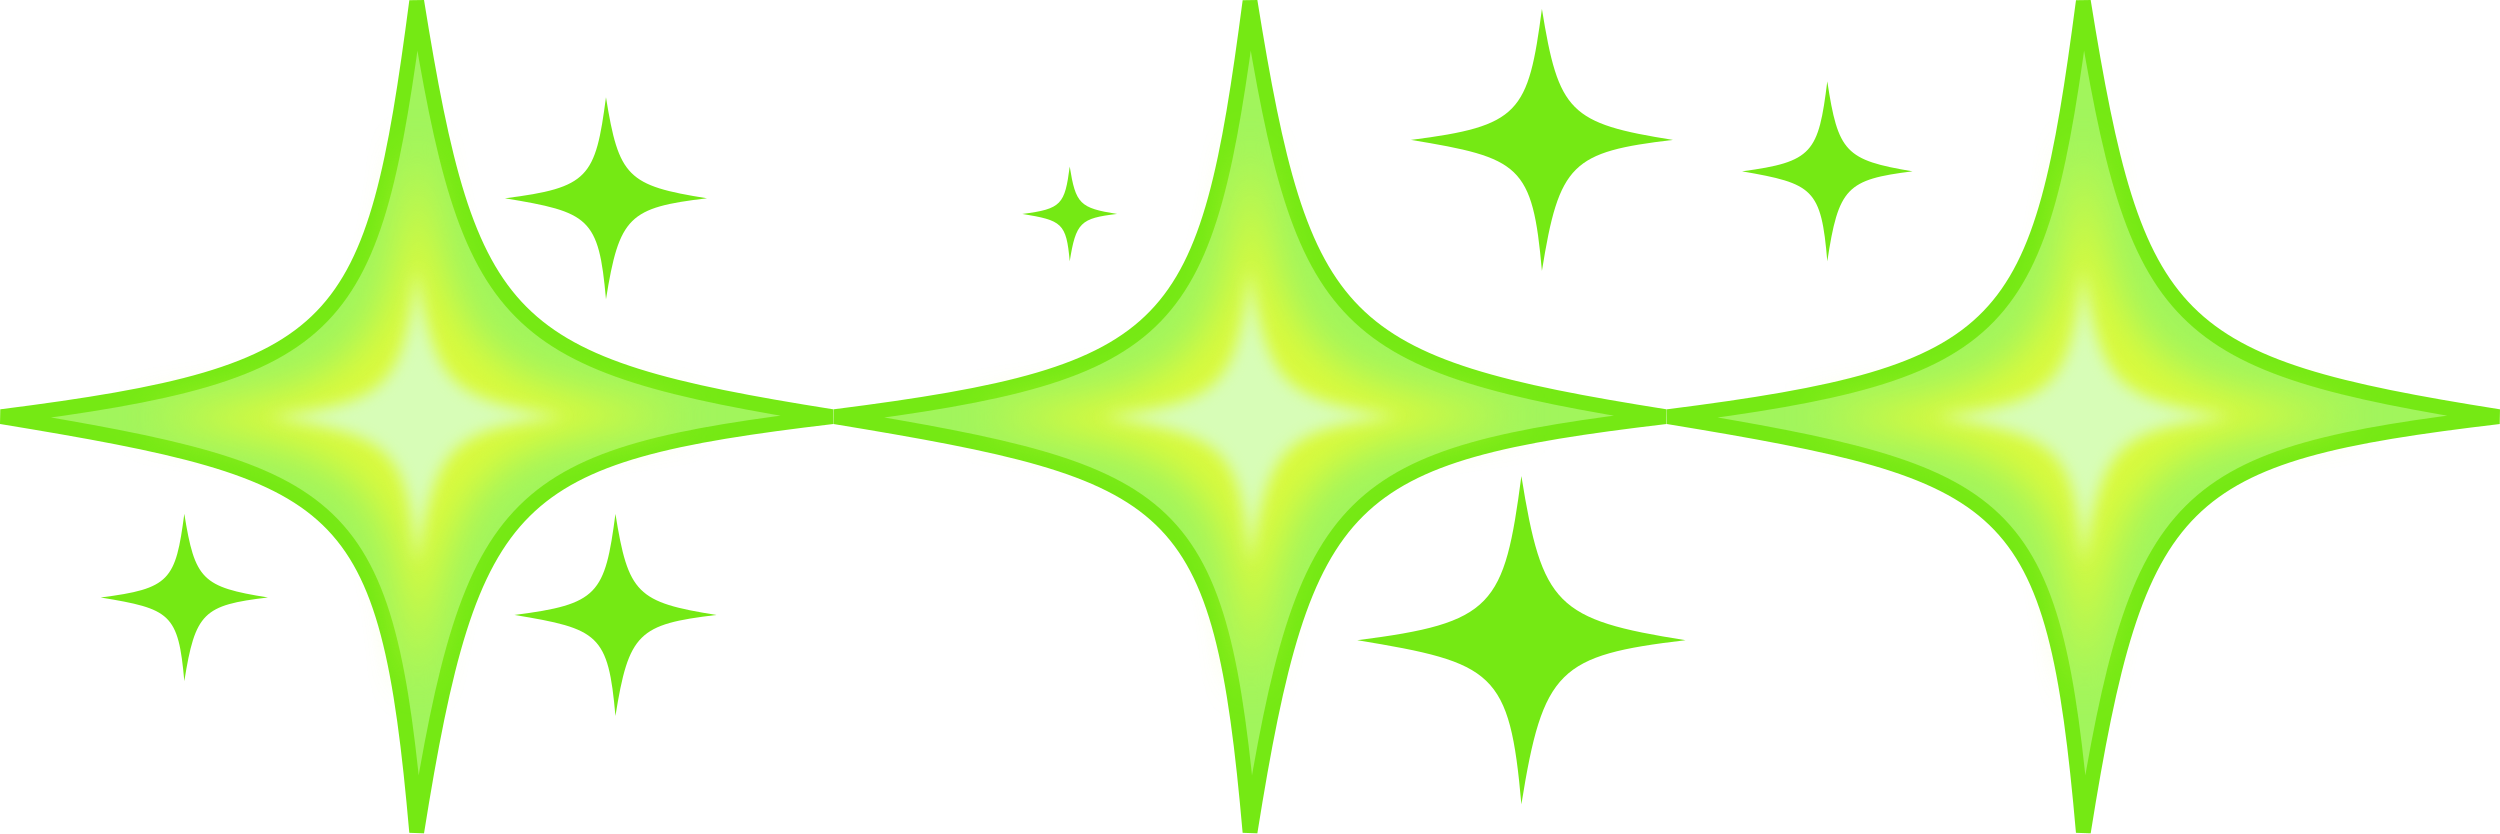
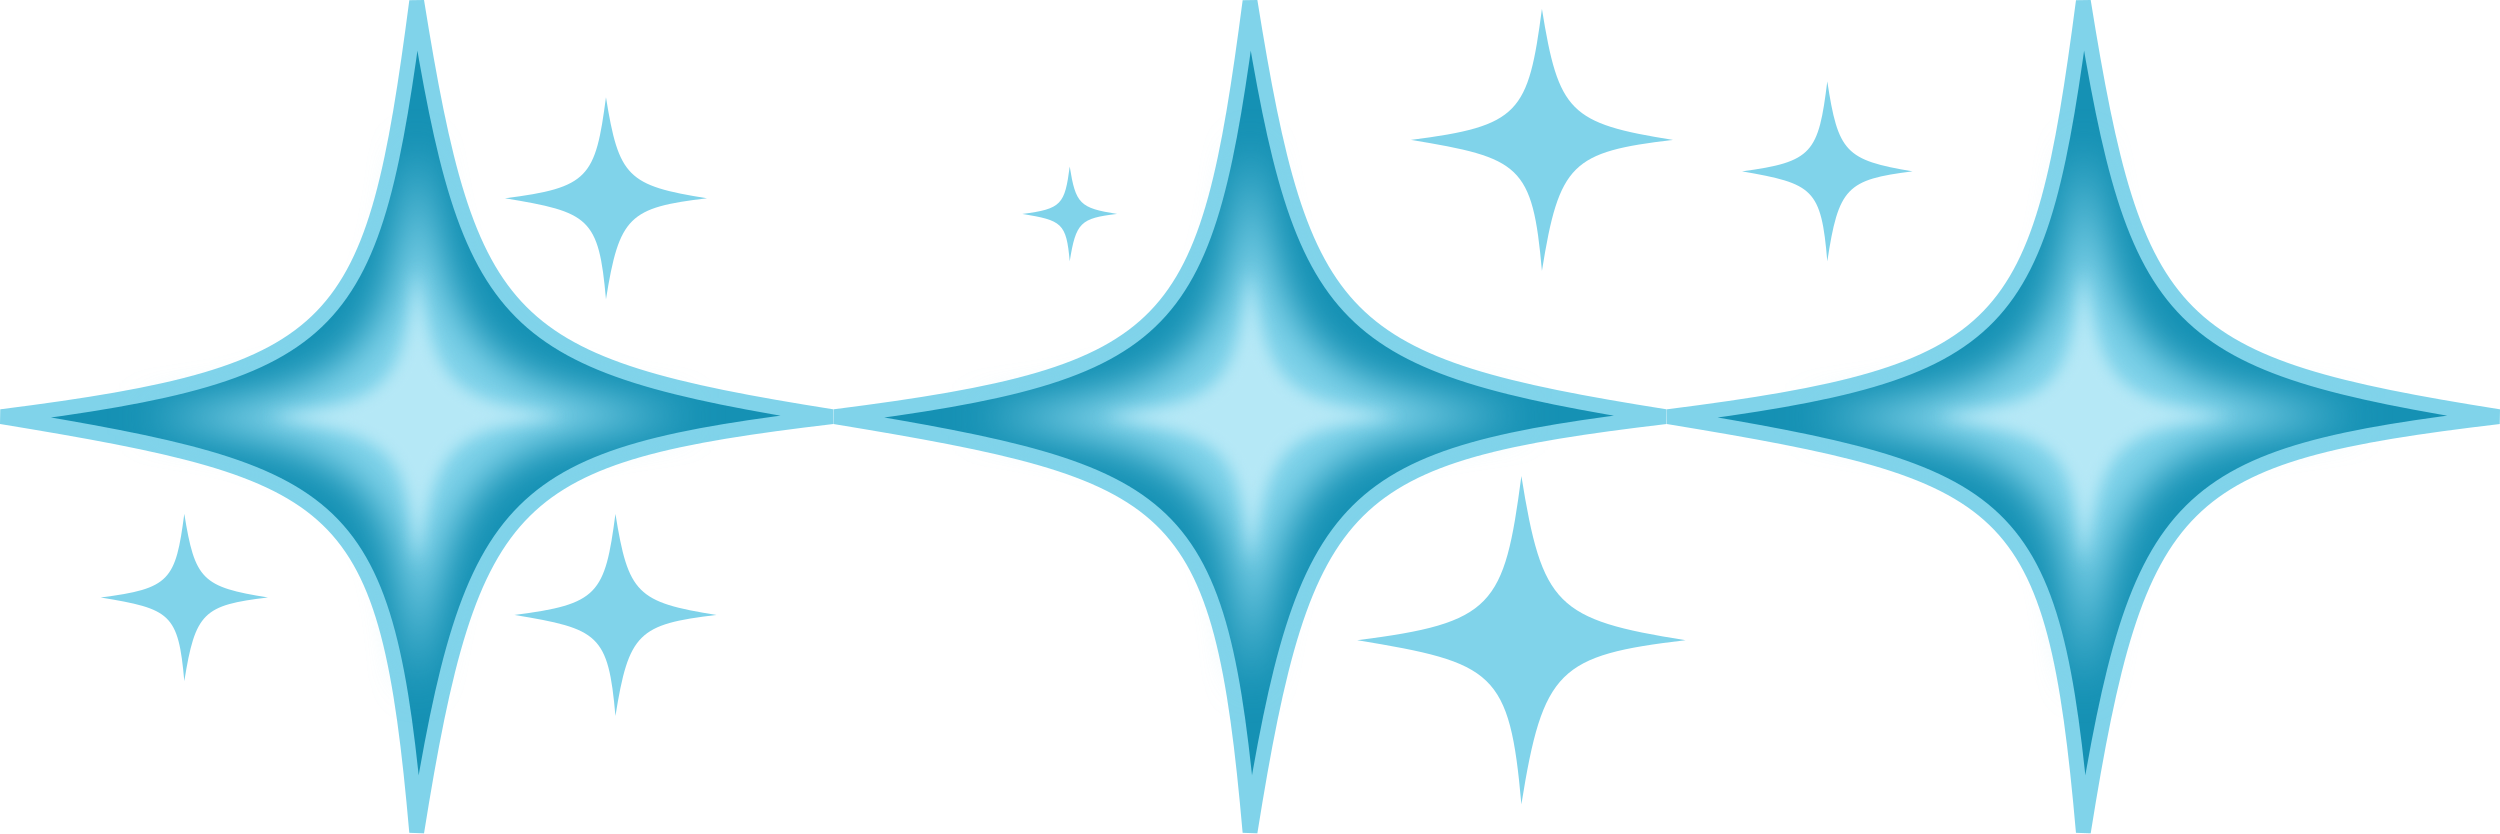
<svg xmlns="http://www.w3.org/2000/svg" id="svg2" width="96" height="32" version="1.1" viewBox="0 0 96 32">
  <defs id="defs4">
    <filter id="filter4284" style="color-interpolation-filters:sRGB" height="1.168" width="1.168" y="-0.084" x="-0.084">
      <feGaussianBlur id="feGaussianBlur4286" stdDeviation="5.235" />
    </filter>
    <filter id="filter4292" style="color-interpolation-filters:sRGB" height="1.12" width="1.12" y="-0.06" x="-0.06">
      <feGaussianBlur id="feGaussianBlur4294" stdDeviation="2" />
    </filter>
  </defs>
-   <g id="layer1" transform="matrix(0.1454538,0,0,0.1454538,-41.03433,-65.92966)" style="fill-rule:evenodd">
-     <path id="rect4194" style="color:#000000;isolation:auto;mix-blend-mode:normal;solid-color:#000000;fill:#a1f55c;stroke:#75e914;stroke-width:3.917;color-rendering:auto;image-rendering:auto;shape-rendering:auto" d="m 392.12,453.58 c 13.903,86.348 23.117,95.975 109.69,109.69 -84.694,10.032 -95.27,19.664 -109.69,109.69 -7.846,-88.871 -18.239,-94.627 -109.69,-109.69 91.026,-11.536 98.22,-22.516 109.69,-109.69 z" />
-     <path id="path4254" style="color:#000000;isolation:auto;mix-blend-mode:normal;solid-color:#000000;fill:#dafa3c;filter:url(#filter4284);color-rendering:auto;image-rendering:auto;shape-rendering:auto" d="m 309.92,467.62 c 9.479,58.873 15.762,65.437 74.788,74.788 -57.747,6.84 -64.958,13.408 -74.788,74.788 -5.349,-60.594 -12.436,-64.519 -74.788,-74.788 62.064,-7.865 66.969,-15.352 74.788,-74.788 z" transform="matrix(0.97926,0,0,0.97928,88.618,32.107)" />
-     <path id="path4256" style="color:#000000;isolation:auto;mix-blend-mode:normal;solid-color:#000000;fill:#d7fdb7;filter:url(#filter4292);color-rendering:auto;image-rendering:auto;shape-rendering:auto" d="m 394.44,520.95 c 5.07,31.488 8.43,34.999 40,40 -30.886,3.659 -34.742,7.171 -40,40 -2.861,-32.408 -6.651,-34.507 -40,-40 33.194,-4.207 35.818,-8.211 40,-40 z" transform="matrix(0.97926,0,0,0.97928,5.8509,13.953)" />
-     <path id="path4353" style="color:#000000;isolation:auto;mix-blend-mode:normal;solid-color:#000000;fill:#75e914;color-rendering:auto;image-rendering:auto;shape-rendering:auto" d="m 442.09,478.95 c 3.38,20.992 5.62,23.332 26.667,26.667 -20.59,2.439 -23.161,4.781 -26.667,26.667 -1.907,-21.605 -4.434,-23.005 -26.667,-26.667 22.13,-2.804 23.879,-5.474 26.667,-26.667 z" />
-     <path id="path4452" style="color:#000000;isolation:auto;mix-blend-mode:normal;solid-color:#000000;fill:#75e914;color-rendering:auto;image-rendering:auto;shape-rendering:auto" d="m 330.77,588.92 c 2.799,17.384 4.654,19.322 22.083,22.083 -17.051,2.02 -19.181,3.959 -22.083,22.083 -1.58,-17.892 -3.672,-19.051 -22.083,-22.083 18.326,-2.322 19.775,-4.533 22.083,-22.083 z" />
-     <path id="path4395" style="color:#000000;isolation:auto;mix-blend-mode:normal;solid-color:#000000;fill:#a1f55c;stroke:#75e914;stroke-width:3.917;color-rendering:auto;image-rendering:auto;shape-rendering:auto" d="m 832.12,453.58 c 13.903,86.348 23.117,95.975 109.69,109.69 -84.694,10.032 -95.27,19.664 -109.69,109.69 -7.846,-88.871 -18.239,-94.627 -109.69,-109.69 91.026,-11.536 98.22,-22.516 109.69,-109.69 z" />
-     <path id="path4397" style="color:#000000;isolation:auto;mix-blend-mode:normal;solid-color:#000000;fill:#dafa3c;filter:url(#filter4284);color-rendering:auto;image-rendering:auto;shape-rendering:auto" d="m 309.92,467.62 c 9.479,58.873 15.762,65.437 74.788,74.788 -57.747,6.84 -64.958,13.408 -74.788,74.788 -5.349,-60.594 -12.436,-64.519 -74.788,-74.788 62.064,-7.865 66.969,-15.352 74.788,-74.788 z" transform="matrix(0.97926,0,0,0.97928,528.62,32.107)" />
-     <path id="path4399" style="color:#000000;isolation:auto;mix-blend-mode:normal;solid-color:#000000;fill:#d7fdb7;filter:url(#filter4292);color-rendering:auto;image-rendering:auto;shape-rendering:auto" d="m 394.44,520.95 c 5.07,31.488 8.43,34.999 40,40 -30.886,3.659 -34.742,7.171 -40,40 -2.861,-32.408 -6.651,-34.507 -40,-40 33.194,-4.207 35.818,-8.211 40,-40 z" transform="matrix(0.97926,0,0,0.97928,445.85,13.953)" />
-     <path id="path4403" style="color:#000000;isolation:auto;mix-blend-mode:normal;solid-color:#000000;fill:#75e914;color-rendering:auto;image-rendering:auto;shape-rendering:auto" d="m 764.52,474.75 c 2.852,18.696 4.742,20.78 22.5,23.75 -17.373,2.172 -19.542,4.258 -22.5,23.75 -1.609,-19.242 -3.741,-20.489 -22.5,-23.75 18.672,-2.498 20.148,-4.875 22.5,-23.75 z" />
-     <path id="path4367" style="color:#000000;isolation:auto;mix-blend-mode:normal;solid-color:#000000;fill:#a1f55c;stroke:#75e914;stroke-width:3.917;color-rendering:auto;image-rendering:auto;shape-rendering:auto" d="m 612.12,453.58 c 13.903,86.348 23.117,95.975 109.69,109.69 -84.694,10.032 -95.27,19.664 -109.69,109.69 -7.846,-88.871 -18.239,-94.627 -109.69,-109.69 91.026,-11.536 98.22,-22.516 109.69,-109.69 z" />
-     <path id="path4369" style="color:#000000;isolation:auto;mix-blend-mode:normal;solid-color:#000000;fill:#dafa3c;filter:url(#filter4284);color-rendering:auto;image-rendering:auto;shape-rendering:auto" d="m 309.92,467.62 c 9.479,58.873 15.762,65.437 74.788,74.788 -57.747,6.84 -64.958,13.408 -74.788,74.788 -5.349,-60.594 -12.436,-64.519 -74.788,-74.788 62.064,-7.865 66.969,-15.352 74.788,-74.788 z" transform="matrix(0.97926,0,0,0.97928,308.62,32.107)" />
-     <path id="path4371" style="color:#000000;isolation:auto;mix-blend-mode:normal;solid-color:#000000;fill:#d7fdb7;filter:url(#filter4292);color-rendering:auto;image-rendering:auto;shape-rendering:auto" d="m 394.44,520.95 c 5.07,31.488 8.43,34.999 40,40 -30.886,3.659 -34.742,7.171 -40,40 -2.861,-32.408 -6.651,-34.507 -40,-40 33.194,-4.207 35.818,-8.211 40,-40 z" transform="matrix(0.97926,0,0,0.97928,225.85,13.953)" />
-     <g id="g22" style="fill:#75e914">
-       <path id="path4375" style="color:#000000;isolation:auto;mix-blend-mode:normal;solid-color:#000000;color-rendering:auto;image-rendering:auto;shape-rendering:auto" d="m 564.52,497.25 c 1.584,9.84 2.634,10.937 12.5,12.5 -9.652,1.143 -10.857,2.241 -12.5,12.5 -0.894,-10.128 -2.079,-10.784 -12.5,-12.5 10.373,-1.315 11.193,-2.566 12.5,-12.5 z" />
-       <path id="path4238" style="color:#000000;isolation:auto;mix-blend-mode:normal;solid-color:#000000;color-rendering:auto;image-rendering:auto;shape-rendering:auto" d="m 444.59,588.95 c 3.38,20.992 5.62,23.332 26.667,26.667 -20.59,2.439 -23.161,4.781 -26.667,26.667 -1.907,-21.605 -4.434,-23.005 -26.667,-26.667 22.13,-2.804 23.879,-5.474 26.667,-26.667 z" />
-       <path id="path4240" style="color:#000000;isolation:auto;mix-blend-mode:normal;solid-color:#000000;color-rendering:auto;image-rendering:auto;shape-rendering:auto" d="m 683.76,578.95 c 5.493,34.112 9.133,37.915 43.333,43.333 -33.459,3.963 -37.637,7.769 -43.333,43.333 -3.1,-35.109 -7.205,-37.383 -43.333,-43.333 35.961,-4.557 38.803,-8.895 43.333,-43.333 z" />
-       <path id="path4242" style="color:#000000;isolation:auto;mix-blend-mode:normal;solid-color:#000000;color-rendering:auto;image-rendering:auto;shape-rendering:auto" d="m 689.18,455.62 c 4.383,27.224 7.288,30.259 34.583,34.583 -26.703,3.163 -30.037,6.2 -34.583,34.583 -2.474,-28.019 -5.75,-29.835 -34.583,-34.583 28.699,-3.637 30.968,-7.099 34.583,-34.583 z" />
-     </g>
-   </g>
+   <path d="M 16.001,0.045 C 18.023,12.605 19.363,14.005 31.956,16 19.637,17.459 18.098,18.86 16.001,31.955 14.86,19.028 13.348,18.191 0.046,16 13.286,14.322 14.333,12.725 16.001,0.045 Z" style="color:#000000;isolation:auto;mix-blend-mode:normal;solid-color:#000000;fill:#1591b4;fill-rule:evenodd;stroke:#80d3ea;stroke-width:0.57;color-rendering:auto;image-rendering:auto;shape-rendering:auto;fill-opacity:1;stroke-opacity:1" id="rect4194" />
+   <path transform="matrix(0.1424371,0,0,0.14244,-28.1445,-61.25957)" d="m 309.92,467.62 c 9.479,58.873 15.762,65.437 74.788,74.788 -57.747,6.84 -64.958,13.408 -74.788,74.788 -5.349,-60.594 -12.436,-64.519 -74.788,-74.788 62.064,-7.865 66.969,-15.352 74.788,-74.788 z" style="color:#000000;isolation:auto;mix-blend-mode:normal;solid-color:#000000;fill:#80d3ea;fill-rule:evenodd;filter:url(#filter4284);color-rendering:auto;image-rendering:auto;shape-rendering:auto;fill-opacity:1" id="path4254" />
+   <path transform="matrix(0.1424371,0,0,0.14244,-40.18329,-63.90014)" d="m 394.44,520.95 c 5.07,31.488 8.43,34.999 40,40 -30.886,3.659 -34.742,7.171 -40,40 -2.861,-32.408 -6.651,-34.507 -40,-40 33.194,-4.207 35.818,-8.211 40,-40 z" style="color:#000000;isolation:auto;mix-blend-mode:normal;solid-color:#000000;fill:#b5e8f6;fill-rule:evenodd;filter:url(#filter4292);color-rendering:auto;image-rendering:auto;shape-rendering:auto;fill-opacity:1" id="path4256" />
+   <path d="M 23.269,3.735 C 23.761,6.789 24.087,7.129 27.148,7.614 24.153,7.969 23.779,8.31 23.269,11.493 22.992,8.351 22.624,8.147 19.391,7.614 22.609,7.206 22.864,6.818 23.269,3.735 Z" style="color:#000000;isolation:auto;mix-blend-mode:normal;solid-color:#000000;fill:#80d3ea;fill-rule:evenodd;stroke-width:0.145;color-rendering:auto;image-rendering:auto;shape-rendering:auto;fill-opacity:1" id="path4353" />
+   <path d="m 7.077,19.731 c 0.407,2.529 0.677,2.81 3.212,3.212 C 7.809,23.237 7.5,23.519 7.077,26.155 6.848,23.553 6.543,23.384 3.865,22.943 6.531,22.605 6.742,22.284 7.077,19.731 Z" style="color:#000000;isolation:auto;mix-blend-mode:normal;solid-color:#000000;fill:#80d3ea;fill-rule:evenodd;stroke-width:0.145;color-rendering:auto;image-rendering:auto;shape-rendering:auto;fill-opacity:1" id="path4452" />
+   <path d="M 80.001,0.045 C 82.023,12.605 83.363,14.005 95.956,16 83.636,17.459 82.098,18.86 80.001,31.955 78.86,19.028 77.348,18.191 64.046,16 77.286,14.322 78.332,12.725 80.001,0.045 Z" style="color:#000000;isolation:auto;mix-blend-mode:normal;solid-color:#000000;fill:#1591b4;fill-rule:evenodd;stroke:#80d3ea;stroke-width:0.57;color-rendering:auto;image-rendering:auto;shape-rendering:auto;fill-opacity:1;stroke-opacity:1" id="path4395" />
+   <path transform="matrix(0.1424371,0,0,0.14244,35.85547,-61.25957)" d="m 309.92,467.62 c 9.479,58.873 15.762,65.437 74.788,74.788 -57.747,6.84 -64.958,13.408 -74.788,74.788 -5.349,-60.594 -12.436,-64.519 -74.788,-74.788 62.064,-7.865 66.969,-15.352 74.788,-74.788 z" style="color:#000000;isolation:auto;mix-blend-mode:normal;solid-color:#000000;fill:#80d3ea;fill-rule:evenodd;filter:url(#filter4284);color-rendering:auto;image-rendering:auto;shape-rendering:auto;fill-opacity:1" id="path4397" />
+   <path transform="matrix(0.1424371,0,0,0.14244,23.81626,-63.90014)" d="m 394.44,520.95 c 5.07,31.488 8.43,34.999 40,40 -30.886,3.659 -34.742,7.171 -40,40 -2.861,-32.408 -6.651,-34.507 -40,-40 33.194,-4.207 35.818,-8.211 40,-40 z" style="color:#000000;isolation:auto;mix-blend-mode:normal;solid-color:#000000;fill:#b5e8f6;fill-rule:evenodd;filter:url(#filter4292);color-rendering:auto;image-rendering:auto;shape-rendering:auto;fill-opacity:1" id="path4399" />
+   <path d="m 70.168,3.125 c 0.415,2.719 0.69,3.023 3.273,3.455 -2.527,0.316 -2.842,0.619 -3.273,3.455 -0.234,-2.799 -0.544,-2.98 -3.273,-3.455 2.716,-0.363 2.931,-0.709 3.273,-3.455 z" style="color:#000000;isolation:auto;mix-blend-mode:normal;solid-color:#000000;fill:#80d3ea;fill-rule:evenodd;stroke-width:0.145;color-rendering:auto;image-rendering:auto;shape-rendering:auto;fill-opacity:1" id="path4403" />
+   <path d="M 48.001,0.045 C 50.023,12.605 51.363,14.005 63.956,16 51.637,17.459 50.098,18.86 48.001,31.955 46.86,19.028 45.348,18.191 32.046,16 45.286,14.322 46.333,12.725 48.001,0.045 Z" style="color:#000000;isolation:auto;mix-blend-mode:normal;solid-color:#000000;fill:#1591b4;fill-rule:evenodd;stroke:#80d3ea;stroke-width:0.57;color-rendering:auto;image-rendering:auto;shape-rendering:auto;fill-opacity:1;stroke-opacity:1" id="path4367" />
+   <path transform="matrix(0.1424371,0,0,0.14244,3.855628,-61.25957)" d="m 309.92,467.62 c 9.479,58.873 15.762,65.437 74.788,74.788 -57.747,6.84 -64.958,13.408 -74.788,74.788 -5.349,-60.594 -12.436,-64.519 -74.788,-74.788 62.064,-7.865 66.969,-15.352 74.788,-74.788 z" style="color:#000000;isolation:auto;mix-blend-mode:normal;solid-color:#000000;fill:#80d3ea;fill-rule:evenodd;filter:url(#filter4284);color-rendering:auto;image-rendering:auto;shape-rendering:auto;fill-opacity:1" id="path4369" />
+   <path transform="matrix(0.1424371,0,0,0.14244,-8.183585,-63.90014)" d="m 394.44,520.95 c 5.07,31.488 8.43,34.999 40,40 -30.886,3.659 -34.742,7.171 -40,40 -2.861,-32.408 -6.651,-34.507 -40,-40 33.194,-4.207 35.818,-8.211 40,-40 z" style="color:#000000;isolation:auto;mix-blend-mode:normal;solid-color:#000000;fill:#b5e8f6;fill-rule:evenodd;filter:url(#filter4292);color-rendering:auto;image-rendering:auto;shape-rendering:auto;fill-opacity:1" id="path4371" />
+   <path id="path4375" style="color:#000000;isolation:auto;mix-blend-mode:normal;solid-color:#000000;fill:#80d3ea;fill-rule:evenodd;stroke-width:0.145;color-rendering:auto;image-rendering:auto;shape-rendering:auto;fill-opacity:1" d="m 41.077,6.397 c 0.23,1.431 0.383,1.591 1.818,1.818 C 41.492,8.382 41.316,8.541 41.077,10.034 40.947,8.56 40.775,8.465 39.259,8.215 40.768,8.024 40.887,7.842 41.077,6.397 Z" />
+   <path id="path4238" style="color:#000000;isolation:auto;mix-blend-mode:normal;solid-color:#000000;fill:#80d3ea;fill-rule:evenodd;stroke-width:0.145;color-rendering:auto;image-rendering:auto;shape-rendering:auto;fill-opacity:1" d="m 23.633,19.735 c 0.492,3.053 0.817,3.394 3.879,3.879 -2.995,0.355 -3.369,0.695 -3.879,3.879 -0.277,-3.143 -0.645,-3.346 -3.879,-3.879 3.219,-0.408 3.473,-0.796 3.879,-3.879 z" />
+   <path id="path4240" style="color:#000000;isolation:auto;mix-blend-mode:normal;solid-color:#000000;fill:#80d3ea;fill-rule:evenodd;stroke-width:0.145;color-rendering:auto;image-rendering:auto;shape-rendering:auto;fill-opacity:1" d="m 58.421,18.281 c 0.799,4.962 1.328,5.515 6.303,6.303 -4.867,0.576 -5.474,1.13 -6.303,6.303 -0.451,-5.107 -1.048,-5.438 -6.303,-6.303 5.231,-0.663 5.644,-1.294 6.303,-6.303 z" />
+   <path id="path4242" style="color:#000000;isolation:auto;mix-blend-mode:normal;solid-color:#000000;fill:#80d3ea;fill-rule:evenodd;stroke-width:0.145;color-rendering:auto;image-rendering:auto;shape-rendering:auto;fill-opacity:1" d="M 59.21,0.342 C 59.847,4.302 60.27,4.743 64.24,5.372 60.356,5.832 59.871,6.274 59.21,10.402 58.85,6.327 58.373,6.063 54.179,5.372 58.354,4.843 58.684,4.34 59.21,0.342 Z" />
</svg>
